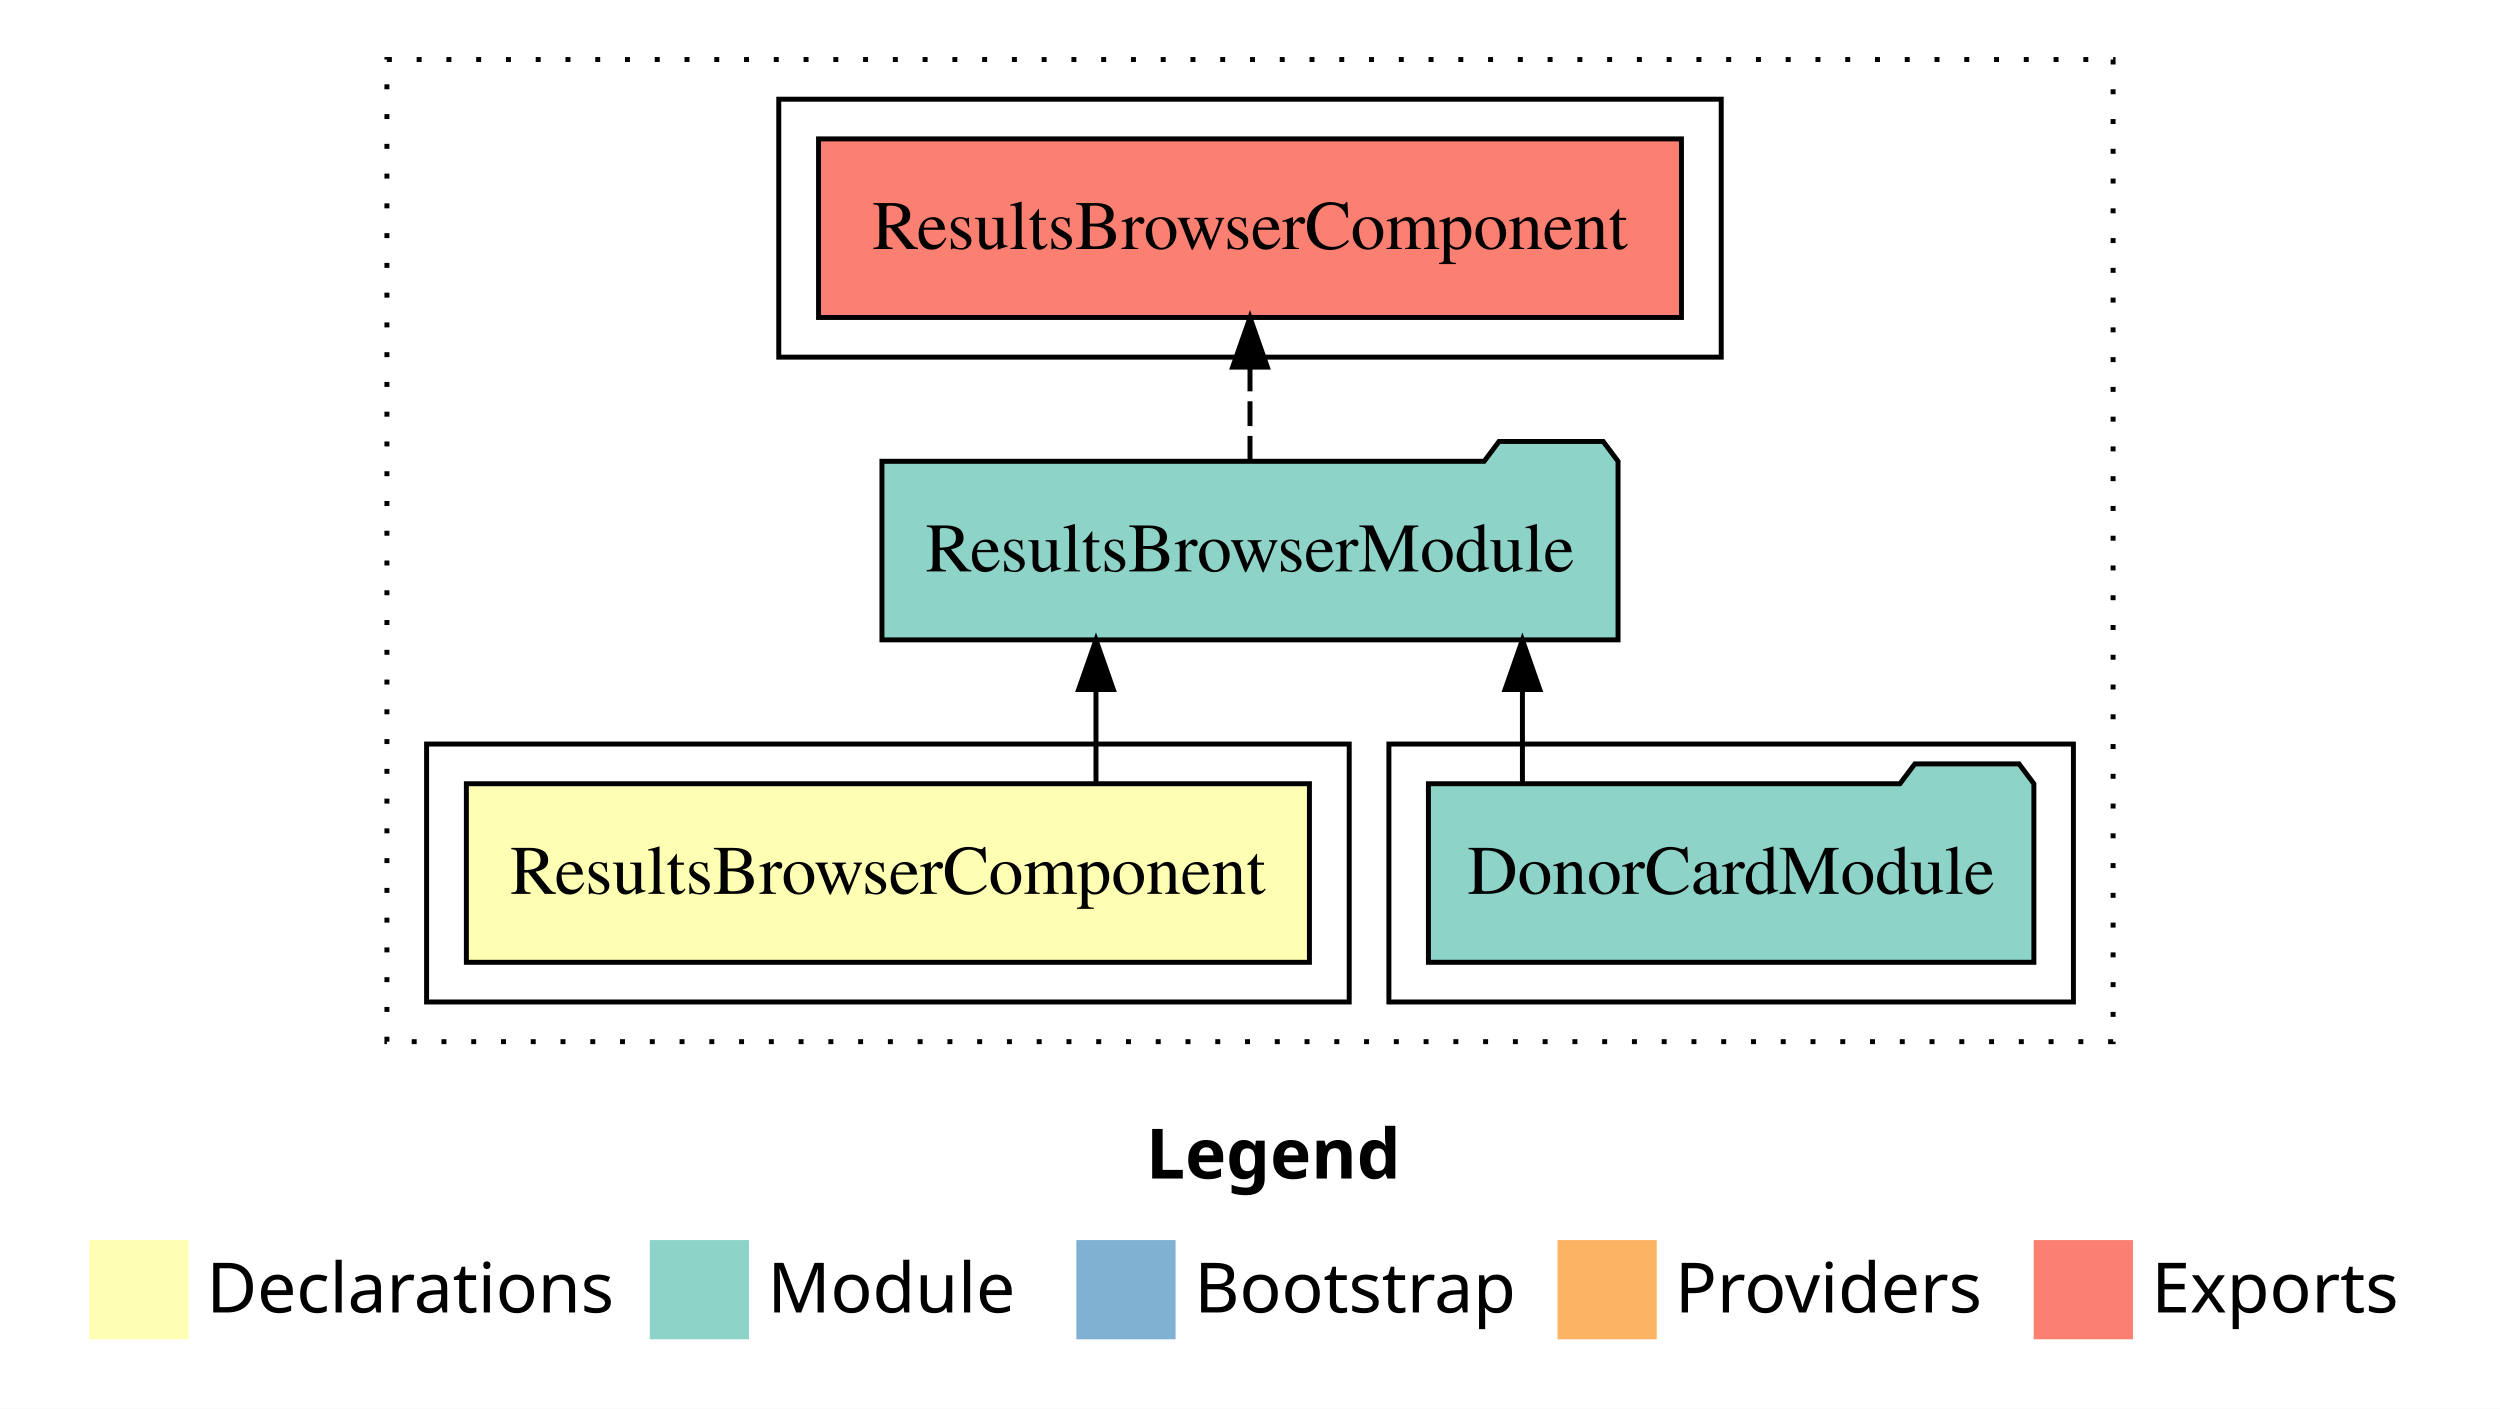
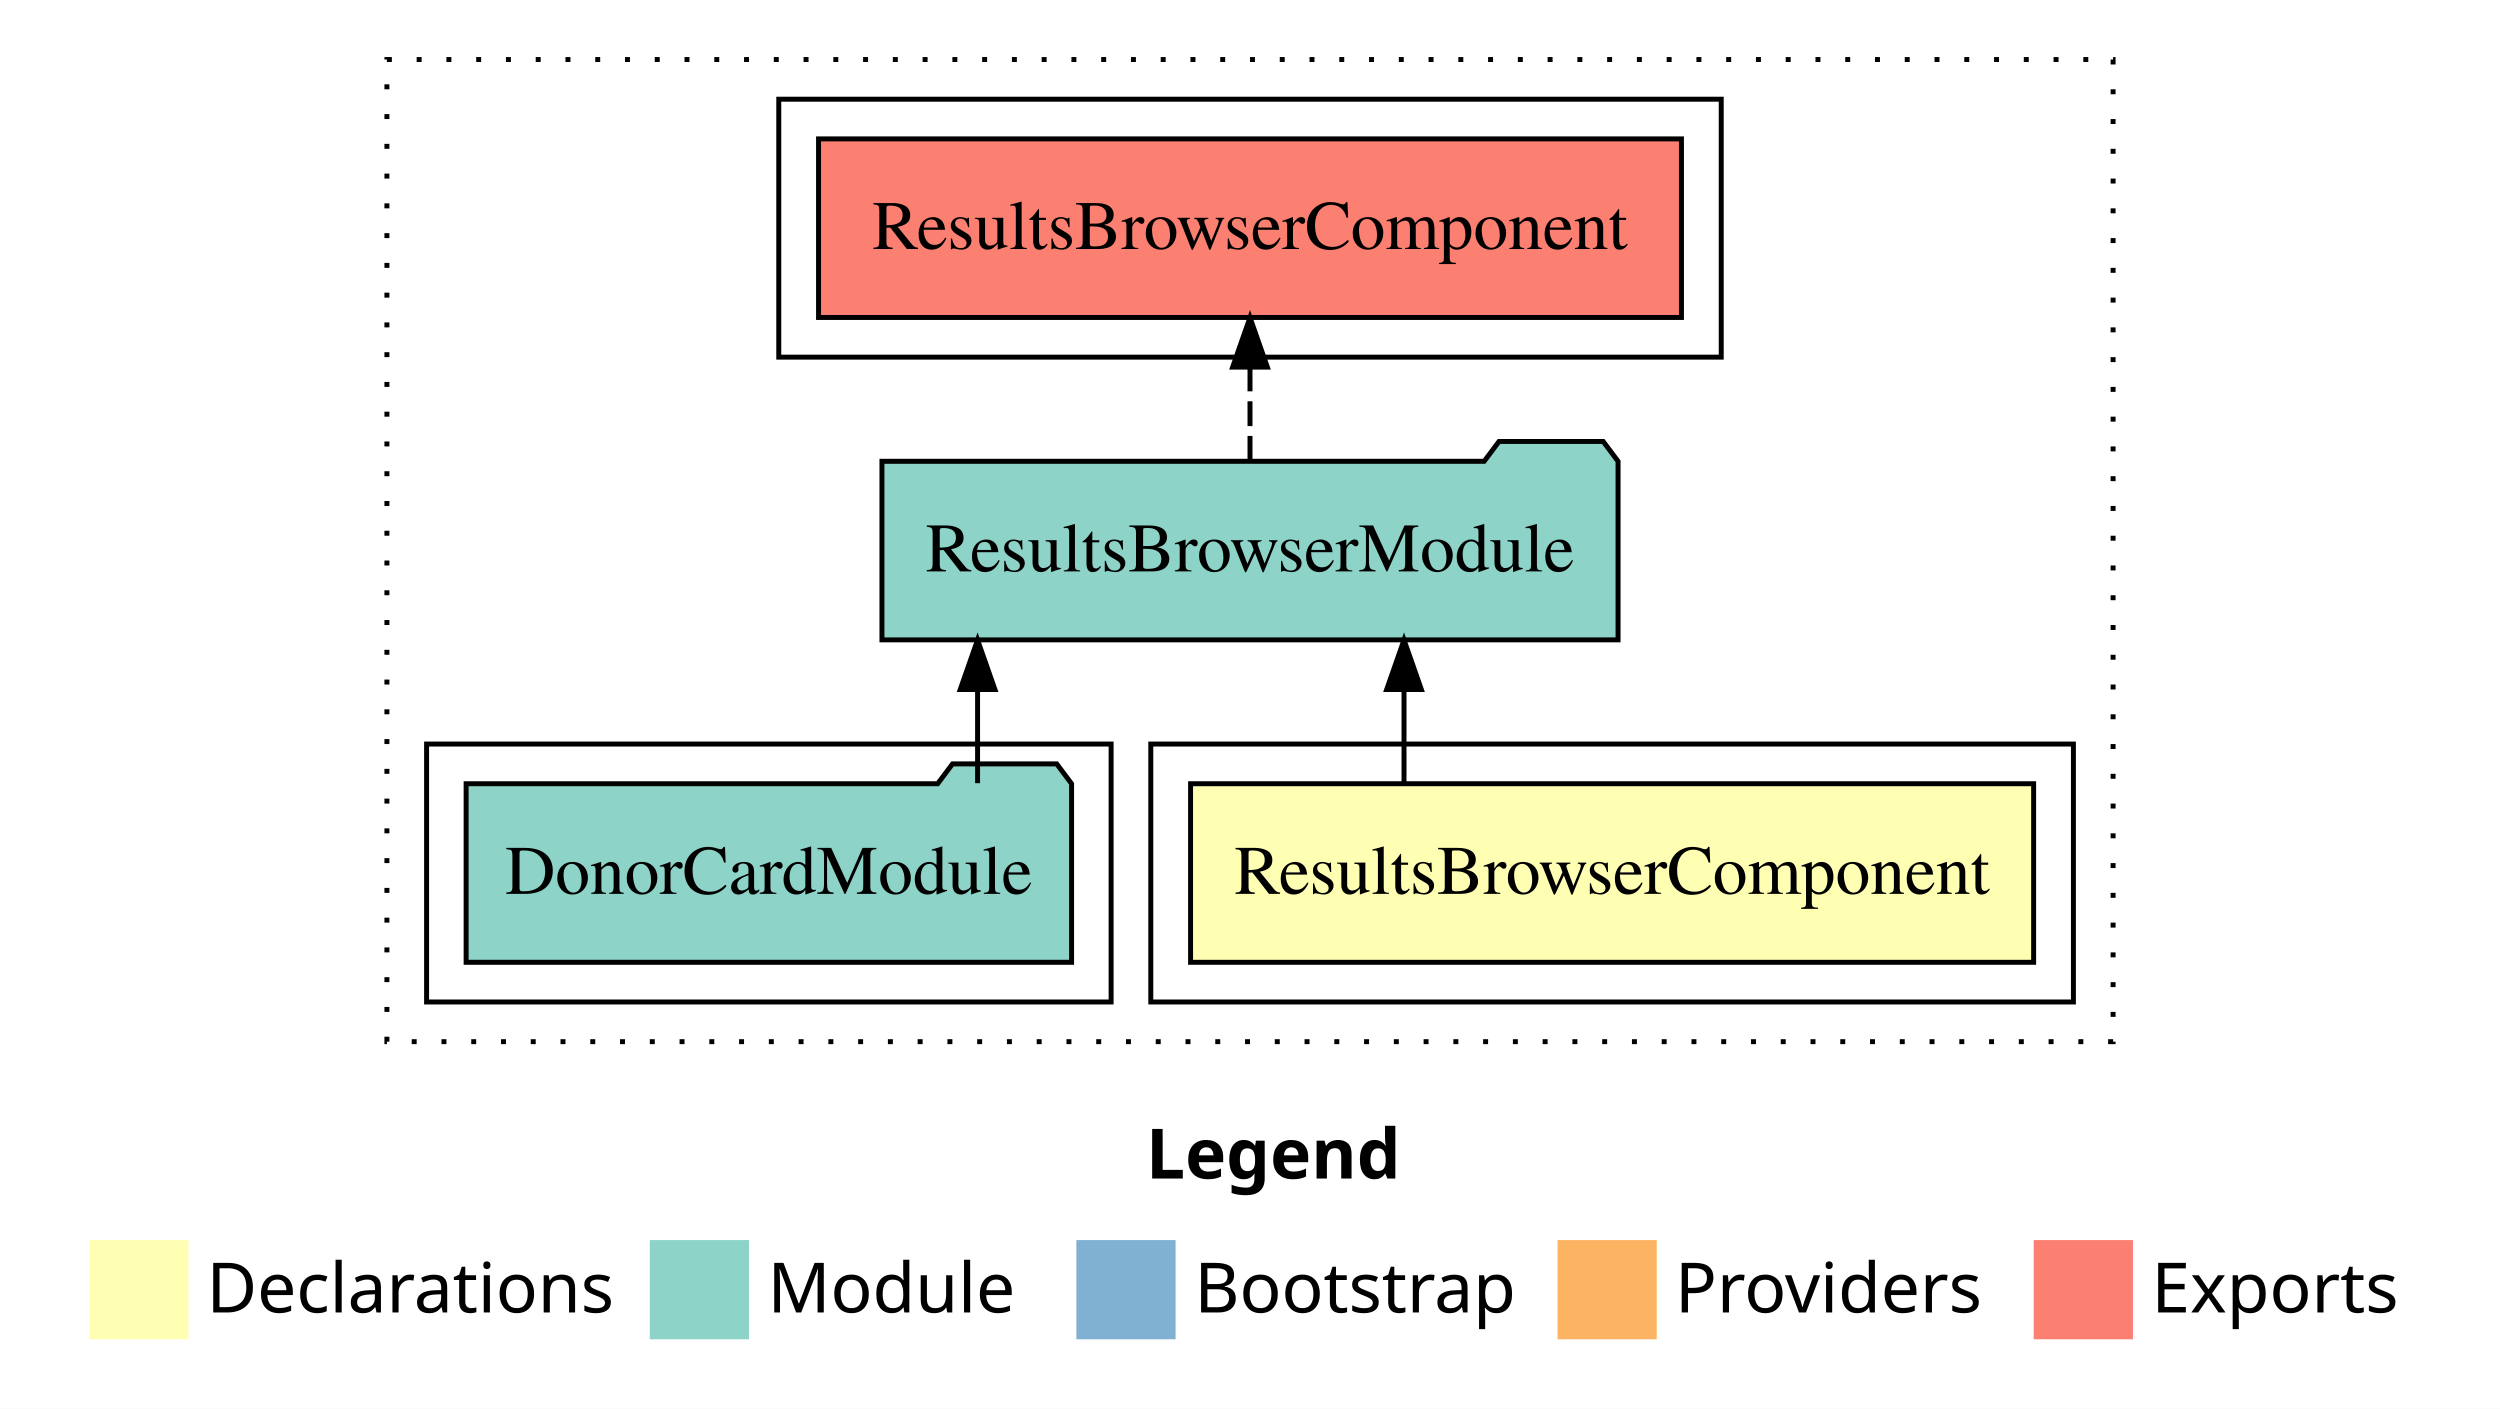
<svg xmlns="http://www.w3.org/2000/svg" width="504pt" height="284pt" viewBox="0.00 0.00 504.00 284.00">
  <g id="graph0" class="graph" transform="scale(1 1) rotate(0) translate(4 280)">
    <polygon fill="white" stroke="transparent" points="-4,4 -4,-280 500,-280 500,4 -4,4" />
    <text text-anchor="start" x="227.01" y="-42.4" font-family="Times-12" font-weight="bold" font-size="14.00">Legend</text>
    <polygon fill="#ffffb3" stroke="transparent" points="14,-10 14,-30 34,-30 34,-10 14,-10" />
    <text text-anchor="start" x="37.63" y="-15.4" font-family="Times-12" font-size="14.00">  Declarations</text>
    <polygon fill="#8dd3c7" stroke="transparent" points="127,-10 127,-30 147,-30 147,-10 127,-10" />
    <text text-anchor="start" x="150.73" y="-15.4" font-family="Times-12" font-size="14.00">  Module</text>
    <polygon fill="#80b1d3" stroke="transparent" points="213,-10 213,-30 233,-30 233,-10 213,-10" />
    <text text-anchor="start" x="236.78" y="-15.4" font-family="Times-12" font-size="14.00">  Bootstrap</text>
    <polygon fill="#fdb462" stroke="transparent" points="310,-10 310,-30 330,-30 330,-10 310,-10" />
    <text text-anchor="start" x="333.67" y="-15.4" font-family="Times-12" font-size="14.00">  Providers</text>
    <polygon fill="#fb8072" stroke="transparent" points="406,-10 406,-30 426,-30 426,-10 406,-10" />
    <text text-anchor="start" x="429.73" y="-15.4" font-family="Times-12" font-size="14.00">  Exports</text>
    <g id="clust1" class="cluster">
      <polygon fill="none" stroke="black" stroke-dasharray="1,5" points="74,-70 74,-268 422,-268 422,-70 74,-70" />
    </g>
+     <g id="clust2" class="cluster">
+       <polygon fill="none" stroke="black" points="228,-78 228,-130 414,-130 414,-78 228,-78" />
+     </g>
    <g id="clust5" class="cluster">
      <polygon fill="none" stroke="black" points="153,-208 153,-260 343,-260 343,-208 153,-208" />
    </g>
    <g id="clust4" class="cluster">
-       <polygon fill="none" stroke="black" points="276,-78 276,-130 414,-130 414,-78 276,-78" />
-     </g>
-     <g id="clust2" class="cluster">
-       <polygon fill="none" stroke="black" points="82,-78 82,-130 268,-130 268,-78 82,-78" />
+       <polygon fill="none" stroke="black" points="82,-78 82,-130 220,-130 220,-78 82,-78" />
    </g>
    <g id="node1" class="node">
-       <polygon fill="#ffffb3" stroke="black" points="259.98,-122 90.02,-122 90.02,-86 259.98,-86 259.98,-122" />
-       <text text-anchor="middle" x="175" y="-99.8" font-family="Times,serif" font-size="14.00">ResultsBrowserComponent</text>
+       <polygon fill="#ffffb3" stroke="black" points="405.98,-122 236.02,-122 236.02,-86 405.98,-86 405.98,-122" />
+       <text text-anchor="middle" x="321" y="-99.8" font-family="Times,serif" font-size="14.00">ResultsBrowserComponent</text>
    </g>
    <g id="node2" class="node">
      <polygon fill="#8dd3c7" stroke="black" points="322.2,-187 319.2,-191 298.2,-191 295.2,-187 173.8,-187 173.8,-151 322.2,-151 322.2,-187" />
      <text text-anchor="middle" x="248" y="-164.8" font-family="Times,serif" font-size="14.00">ResultsBrowserModule</text>
    </g>
    <g id="edge1" class="edge">
-       <path fill="none" stroke="black" d="M216.95,-122.11C216.95,-122.11 216.95,-140.99 216.95,-140.99" />
-       <polygon fill="black" stroke="black" points="213.45,-140.99 216.95,-150.99 220.45,-140.99 213.45,-140.99" />
+       <path fill="none" stroke="black" d="M279.05,-122.11C279.05,-122.11 279.05,-140.99 279.05,-140.99" />
+       <polygon fill="black" stroke="black" points="275.55,-140.99 279.05,-150.99 282.55,-140.99 275.55,-140.99" />
    </g>
    <g id="node4" class="node">
      <polygon fill="#fb8072" stroke="black" points="334.98,-252 161.02,-252 161.02,-216 334.98,-216 334.98,-252" />
      <text text-anchor="middle" x="248" y="-229.8" font-family="Times,serif" font-size="14.00">ResultsBrowserComponent </text>
    </g>
    <g id="edge3" class="edge">
      <path fill="none" stroke="black" stroke-dasharray="5,2" d="M248,-187.11C248,-187.11 248,-205.99 248,-205.99" />
      <polygon fill="black" stroke="black" points="244.5,-205.99 248,-215.99 251.5,-205.99 244.5,-205.99" />
    </g>
    <g id="node3" class="node">
-       <polygon fill="#8dd3c7" stroke="black" points="406.03,-122 403.03,-126 382.03,-126 379.03,-122 283.97,-122 283.97,-86 406.03,-86 406.03,-122" />
-       <text text-anchor="middle" x="345" y="-99.8" font-family="Times,serif" font-size="14.00">DonorCardModule</text>
+       <polygon fill="#8dd3c7" stroke="black" points="212.03,-122 209.03,-126 188.03,-126 185.03,-122 89.97,-122 89.97,-86 212.03,-86 212.03,-122" />
+       <text text-anchor="middle" x="151" y="-99.8" font-family="Times,serif" font-size="14.00">DonorCardModule</text>
    </g>
    <g id="edge2" class="edge">
-       <path fill="none" stroke="black" d="M302.92,-122.11C302.92,-122.11 302.92,-140.99 302.92,-140.99" />
-       <polygon fill="black" stroke="black" points="299.42,-140.99 302.92,-150.99 306.42,-140.99 299.42,-140.99" />
+       <path fill="none" stroke="black" d="M193.08,-122.11C193.08,-122.11 193.08,-140.99 193.08,-140.99" />
+       <polygon fill="black" stroke="black" points="189.58,-140.99 193.08,-150.99 196.58,-140.99 189.58,-140.99" />
    </g>
  </g>
</svg>
